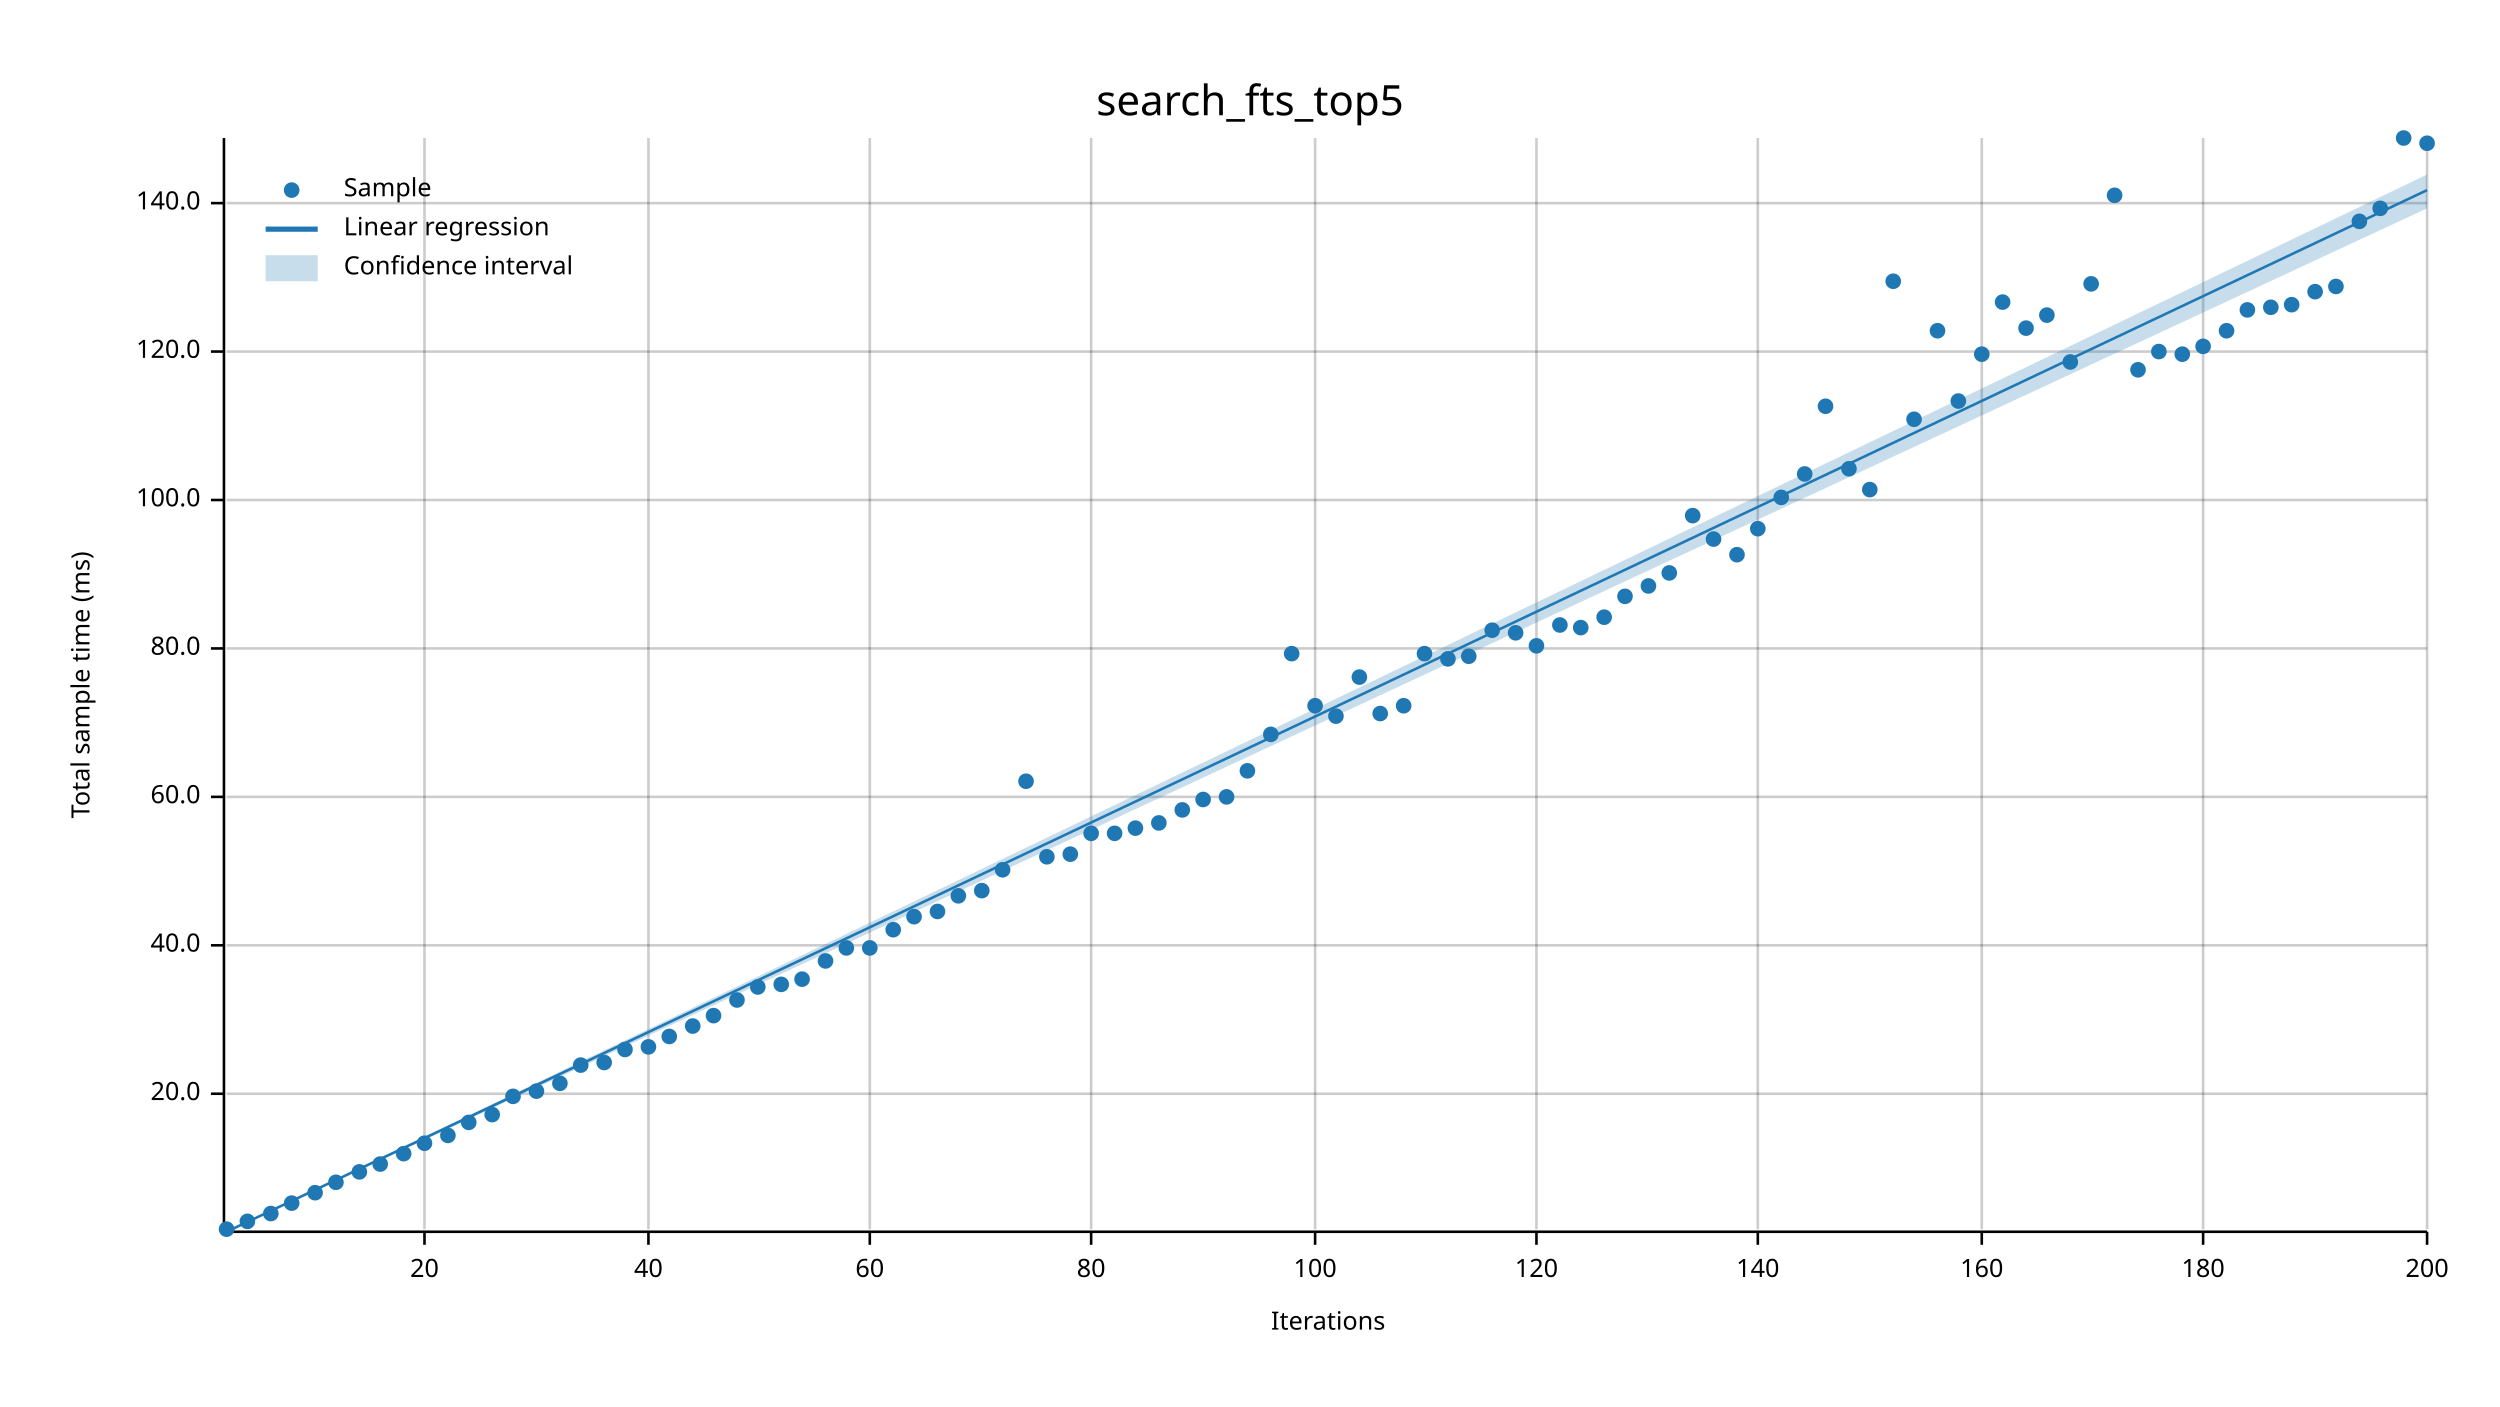
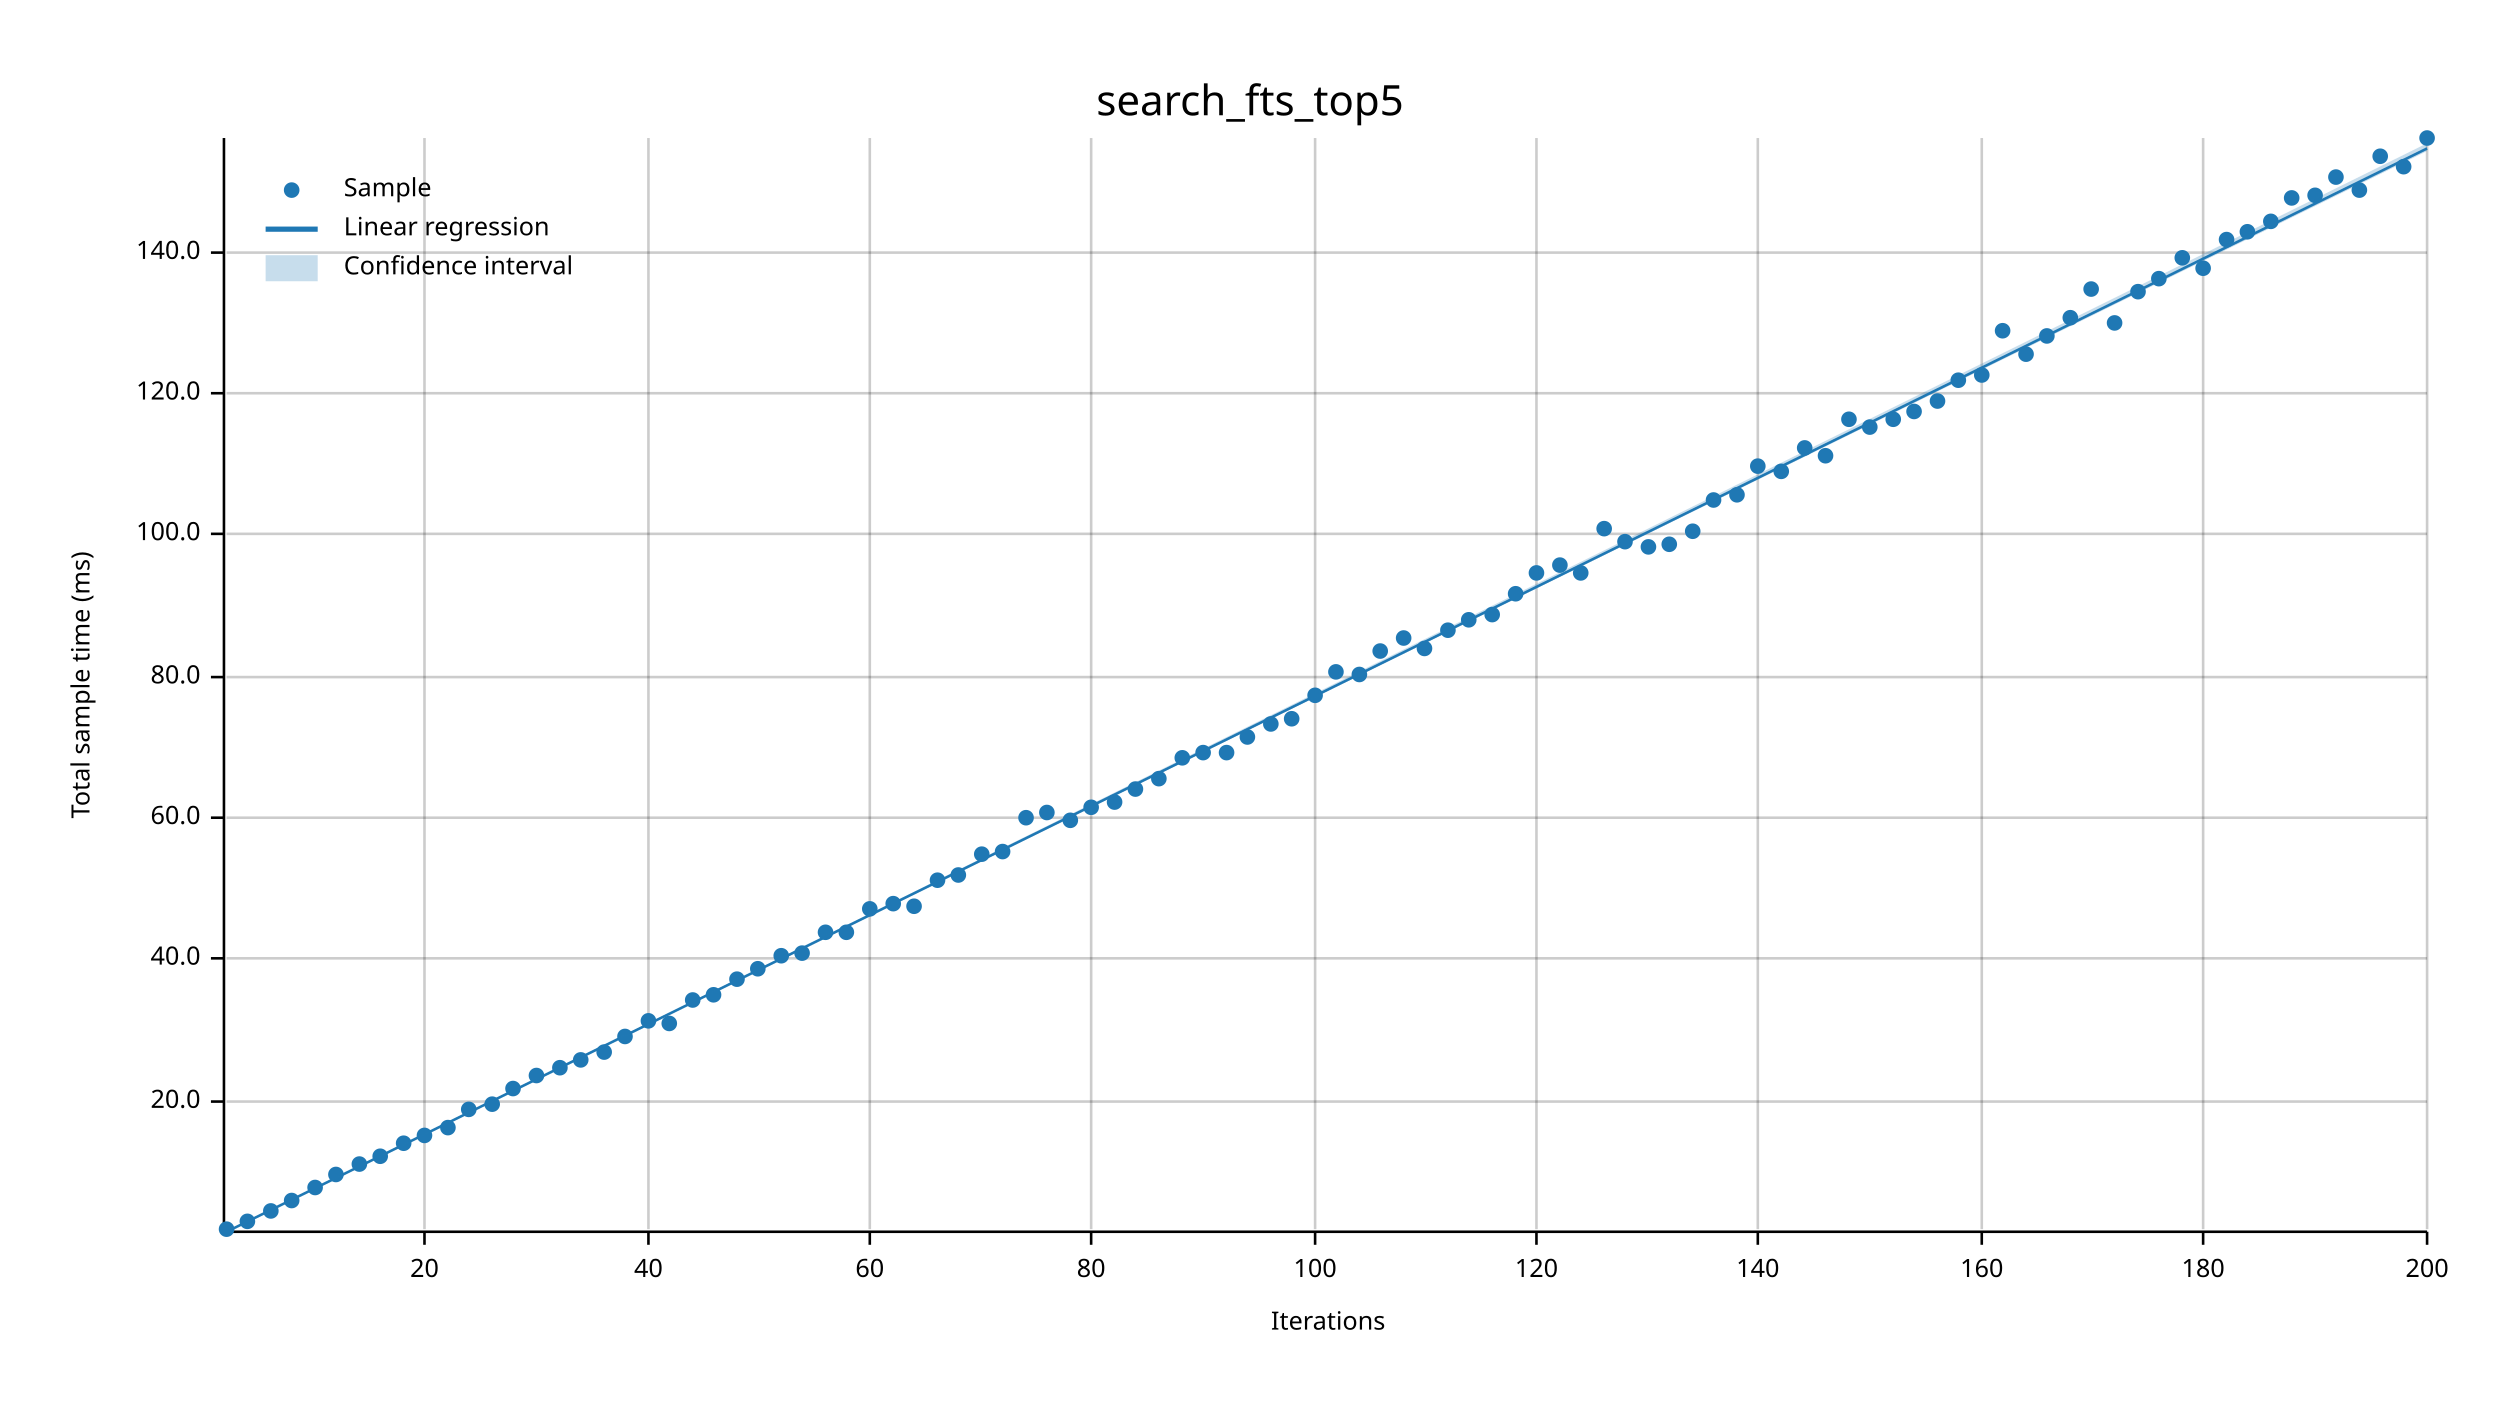
<svg xmlns="http://www.w3.org/2000/svg" width="960" height="540" viewBox="0 0 960 540">
  <text x="480" y="32" dy="0.76em" text-anchor="middle" font-family="sans-serif" font-size="16.129" opacity="1" fill="#000000">
search_fts_top5
</text>
  <text x="27" y="263" dy="0.76em" text-anchor="middle" font-family="sans-serif" font-size="9.677" opacity="1" fill="#000000" transform="rotate(270, 27, 263)">
Total sample time (ms)
</text>
  <text x="510" y="513" dy="-0.5ex" text-anchor="middle" font-family="sans-serif" font-size="9.677" opacity="1" fill="#000000">
Iterations
</text>
  <line opacity="0.2" stroke="#000000" stroke-width="1" x1="163" y1="472" x2="163" y2="53" />
  <line opacity="0.2" stroke="#000000" stroke-width="1" x1="249" y1="472" x2="249" y2="53" />
  <line opacity="0.2" stroke="#000000" stroke-width="1" x1="334" y1="472" x2="334" y2="53" />
  <line opacity="0.2" stroke="#000000" stroke-width="1" x1="419" y1="472" x2="419" y2="53" />
  <line opacity="0.2" stroke="#000000" stroke-width="1" x1="505" y1="472" x2="505" y2="53" />
  <line opacity="0.2" stroke="#000000" stroke-width="1" x1="590" y1="472" x2="590" y2="53" />
  <line opacity="0.2" stroke="#000000" stroke-width="1" x1="675" y1="472" x2="675" y2="53" />
  <line opacity="0.2" stroke="#000000" stroke-width="1" x1="761" y1="472" x2="761" y2="53" />
  <line opacity="0.2" stroke="#000000" stroke-width="1" x1="846" y1="472" x2="846" y2="53" />
  <line opacity="0.2" stroke="#000000" stroke-width="1" x1="932" y1="472" x2="932" y2="53" />
-   <line opacity="0.2" stroke="#000000" stroke-width="1" x1="87" y1="420" x2="932" y2="420" />
-   <line opacity="0.2" stroke="#000000" stroke-width="1" x1="87" y1="363" x2="932" y2="363" />
-   <line opacity="0.2" stroke="#000000" stroke-width="1" x1="87" y1="306" x2="932" y2="306" />
-   <line opacity="0.2" stroke="#000000" stroke-width="1" x1="87" y1="249" x2="932" y2="249" />
-   <line opacity="0.2" stroke="#000000" stroke-width="1" x1="87" y1="192" x2="932" y2="192" />
-   <line opacity="0.2" stroke="#000000" stroke-width="1" x1="87" y1="135" x2="932" y2="135" />
-   <line opacity="0.2" stroke="#000000" stroke-width="1" x1="87" y1="78" x2="932" y2="78" />
+   <line opacity="0.2" stroke="#000000" stroke-width="1" x1="87" y1="423" x2="932" y2="423" />
+   <line opacity="0.2" stroke="#000000" stroke-width="1" x1="87" y1="368" x2="932" y2="368" />
+   <line opacity="0.2" stroke="#000000" stroke-width="1" x1="87" y1="314" x2="932" y2="314" />
+   <line opacity="0.2" stroke="#000000" stroke-width="1" x1="87" y1="260" x2="932" y2="260" />
+   <line opacity="0.2" stroke="#000000" stroke-width="1" x1="87" y1="205" x2="932" y2="205" />
+   <line opacity="0.2" stroke="#000000" stroke-width="1" x1="87" y1="151" x2="932" y2="151" />
+   <line opacity="0.2" stroke="#000000" stroke-width="1" x1="87" y1="97" x2="932" y2="97" />
  <polyline fill="none" opacity="1" stroke="#000000" stroke-width="1" points="86,53 86,472 " />
-   <text x="77" y="420" dy="0.5ex" text-anchor="end" font-family="sans-serif" font-size="9.677" opacity="1" fill="#000000">
+   <text x="77" y="423" dy="0.5ex" text-anchor="end" font-family="sans-serif" font-size="9.677" opacity="1" fill="#000000">
20.0
</text>
-   <polyline fill="none" opacity="1" stroke="#000000" stroke-width="1" points="81,420 86,420 " />
-   <text x="77" y="363" dy="0.5ex" text-anchor="end" font-family="sans-serif" font-size="9.677" opacity="1" fill="#000000">
+   <polyline fill="none" opacity="1" stroke="#000000" stroke-width="1" points="81,423 86,423 " />
+   <text x="77" y="368" dy="0.5ex" text-anchor="end" font-family="sans-serif" font-size="9.677" opacity="1" fill="#000000">
40.0
</text>
-   <polyline fill="none" opacity="1" stroke="#000000" stroke-width="1" points="81,363 86,363 " />
-   <text x="77" y="306" dy="0.5ex" text-anchor="end" font-family="sans-serif" font-size="9.677" opacity="1" fill="#000000">
+   <polyline fill="none" opacity="1" stroke="#000000" stroke-width="1" points="81,368 86,368 " />
+   <text x="77" y="314" dy="0.5ex" text-anchor="end" font-family="sans-serif" font-size="9.677" opacity="1" fill="#000000">
60.0
</text>
-   <polyline fill="none" opacity="1" stroke="#000000" stroke-width="1" points="81,306 86,306 " />
-   <text x="77" y="249" dy="0.5ex" text-anchor="end" font-family="sans-serif" font-size="9.677" opacity="1" fill="#000000">
+   <polyline fill="none" opacity="1" stroke="#000000" stroke-width="1" points="81,314 86,314 " />
+   <text x="77" y="260" dy="0.5ex" text-anchor="end" font-family="sans-serif" font-size="9.677" opacity="1" fill="#000000">
80.0
</text>
-   <polyline fill="none" opacity="1" stroke="#000000" stroke-width="1" points="81,249 86,249 " />
-   <text x="77" y="192" dy="0.5ex" text-anchor="end" font-family="sans-serif" font-size="9.677" opacity="1" fill="#000000">
+   <polyline fill="none" opacity="1" stroke="#000000" stroke-width="1" points="81,260 86,260 " />
+   <text x="77" y="205" dy="0.5ex" text-anchor="end" font-family="sans-serif" font-size="9.677" opacity="1" fill="#000000">
100.0
</text>
-   <polyline fill="none" opacity="1" stroke="#000000" stroke-width="1" points="81,192 86,192 " />
-   <text x="77" y="135" dy="0.5ex" text-anchor="end" font-family="sans-serif" font-size="9.677" opacity="1" fill="#000000">
+   <polyline fill="none" opacity="1" stroke="#000000" stroke-width="1" points="81,205 86,205 " />
+   <text x="77" y="151" dy="0.5ex" text-anchor="end" font-family="sans-serif" font-size="9.677" opacity="1" fill="#000000">
120.0
</text>
-   <polyline fill="none" opacity="1" stroke="#000000" stroke-width="1" points="81,135 86,135 " />
-   <text x="77" y="78" dy="0.5ex" text-anchor="end" font-family="sans-serif" font-size="9.677" opacity="1" fill="#000000">
+   <polyline fill="none" opacity="1" stroke="#000000" stroke-width="1" points="81,151 86,151 " />
+   <text x="77" y="97" dy="0.5ex" text-anchor="end" font-family="sans-serif" font-size="9.677" opacity="1" fill="#000000">
140.0
</text>
-   <polyline fill="none" opacity="1" stroke="#000000" stroke-width="1" points="81,78 86,78 " />
+   <polyline fill="none" opacity="1" stroke="#000000" stroke-width="1" points="81,97 86,97 " />
  <polyline fill="none" opacity="1" stroke="#000000" stroke-width="1" points="87,473 932,473 " />
  <text x="163" y="483" dy="0.76em" text-anchor="middle" font-family="sans-serif" font-size="9.677" opacity="1" fill="#000000">
20
</text>
  <polyline fill="none" opacity="1" stroke="#000000" stroke-width="1" points="163,473 163,478 " />
  <text x="249" y="483" dy="0.76em" text-anchor="middle" font-family="sans-serif" font-size="9.677" opacity="1" fill="#000000">
40
</text>
  <polyline fill="none" opacity="1" stroke="#000000" stroke-width="1" points="249,473 249,478 " />
  <text x="334" y="483" dy="0.76em" text-anchor="middle" font-family="sans-serif" font-size="9.677" opacity="1" fill="#000000">
60
</text>
  <polyline fill="none" opacity="1" stroke="#000000" stroke-width="1" points="334,473 334,478 " />
  <text x="419" y="483" dy="0.76em" text-anchor="middle" font-family="sans-serif" font-size="9.677" opacity="1" fill="#000000">
80
</text>
  <polyline fill="none" opacity="1" stroke="#000000" stroke-width="1" points="419,473 419,478 " />
  <text x="505" y="483" dy="0.76em" text-anchor="middle" font-family="sans-serif" font-size="9.677" opacity="1" fill="#000000">
100
</text>
  <polyline fill="none" opacity="1" stroke="#000000" stroke-width="1" points="505,473 505,478 " />
  <text x="590" y="483" dy="0.76em" text-anchor="middle" font-family="sans-serif" font-size="9.677" opacity="1" fill="#000000">
120
</text>
  <polyline fill="none" opacity="1" stroke="#000000" stroke-width="1" points="590,473 590,478 " />
  <text x="675" y="483" dy="0.76em" text-anchor="middle" font-family="sans-serif" font-size="9.677" opacity="1" fill="#000000">
140
</text>
  <polyline fill="none" opacity="1" stroke="#000000" stroke-width="1" points="675,473 675,478 " />
  <text x="761" y="483" dy="0.76em" text-anchor="middle" font-family="sans-serif" font-size="9.677" opacity="1" fill="#000000">
160
</text>
  <polyline fill="none" opacity="1" stroke="#000000" stroke-width="1" points="761,473 761,478 " />
  <text x="846" y="483" dy="0.76em" text-anchor="middle" font-family="sans-serif" font-size="9.677" opacity="1" fill="#000000">
180
</text>
  <polyline fill="none" opacity="1" stroke="#000000" stroke-width="1" points="846,473 846,478 " />
  <text x="932" y="483" dy="0.76em" text-anchor="middle" font-family="sans-serif" font-size="9.677" opacity="1" fill="#000000">
200
</text>
  <polyline fill="none" opacity="1" stroke="#000000" stroke-width="1" points="932,473 932,478 " />
  <circle cx="87" cy="472" r="3" opacity="1" fill="#1F78B4" stroke="none" stroke-width="1" />
  <circle cx="95" cy="469" r="3" opacity="1" fill="#1F78B4" stroke="none" stroke-width="1" />
-   <circle cx="104" cy="466" r="3" opacity="1" fill="#1F78B4" stroke="none" stroke-width="1" />
-   <circle cx="112" cy="462" r="3" opacity="1" fill="#1F78B4" stroke="none" stroke-width="1" />
-   <circle cx="121" cy="458" r="3" opacity="1" fill="#1F78B4" stroke="none" stroke-width="1" />
-   <circle cx="129" cy="454" r="3" opacity="1" fill="#1F78B4" stroke="none" stroke-width="1" />
-   <circle cx="138" cy="450" r="3" opacity="1" fill="#1F78B4" stroke="none" stroke-width="1" />
-   <circle cx="146" cy="447" r="3" opacity="1" fill="#1F78B4" stroke="none" stroke-width="1" />
-   <circle cx="155" cy="443" r="3" opacity="1" fill="#1F78B4" stroke="none" stroke-width="1" />
-   <circle cx="163" cy="439" r="3" opacity="1" fill="#1F78B4" stroke="none" stroke-width="1" />
-   <circle cx="172" cy="436" r="3" opacity="1" fill="#1F78B4" stroke="none" stroke-width="1" />
-   <circle cx="180" cy="431" r="3" opacity="1" fill="#1F78B4" stroke="none" stroke-width="1" />
-   <circle cx="189" cy="428" r="3" opacity="1" fill="#1F78B4" stroke="none" stroke-width="1" />
-   <circle cx="197" cy="421" r="3" opacity="1" fill="#1F78B4" stroke="none" stroke-width="1" />
-   <circle cx="206" cy="419" r="3" opacity="1" fill="#1F78B4" stroke="none" stroke-width="1" />
-   <circle cx="215" cy="416" r="3" opacity="1" fill="#1F78B4" stroke="none" stroke-width="1" />
-   <circle cx="223" cy="409" r="3" opacity="1" fill="#1F78B4" stroke="none" stroke-width="1" />
-   <circle cx="232" cy="408" r="3" opacity="1" fill="#1F78B4" stroke="none" stroke-width="1" />
-   <circle cx="240" cy="403" r="3" opacity="1" fill="#1F78B4" stroke="none" stroke-width="1" />
-   <circle cx="249" cy="402" r="3" opacity="1" fill="#1F78B4" stroke="none" stroke-width="1" />
-   <circle cx="257" cy="398" r="3" opacity="1" fill="#1F78B4" stroke="none" stroke-width="1" />
-   <circle cx="266" cy="394" r="3" opacity="1" fill="#1F78B4" stroke="none" stroke-width="1" />
-   <circle cx="274" cy="390" r="3" opacity="1" fill="#1F78B4" stroke="none" stroke-width="1" />
-   <circle cx="283" cy="384" r="3" opacity="1" fill="#1F78B4" stroke="none" stroke-width="1" />
-   <circle cx="291" cy="379" r="3" opacity="1" fill="#1F78B4" stroke="none" stroke-width="1" />
-   <circle cx="300" cy="378" r="3" opacity="1" fill="#1F78B4" stroke="none" stroke-width="1" />
-   <circle cx="308" cy="376" r="3" opacity="1" fill="#1F78B4" stroke="none" stroke-width="1" />
-   <circle cx="317" cy="369" r="3" opacity="1" fill="#1F78B4" stroke="none" stroke-width="1" />
-   <circle cx="325" cy="364" r="3" opacity="1" fill="#1F78B4" stroke="none" stroke-width="1" />
-   <circle cx="334" cy="364" r="3" opacity="1" fill="#1F78B4" stroke="none" stroke-width="1" />
-   <circle cx="343" cy="357" r="3" opacity="1" fill="#1F78B4" stroke="none" stroke-width="1" />
-   <circle cx="351" cy="352" r="3" opacity="1" fill="#1F78B4" stroke="none" stroke-width="1" />
-   <circle cx="360" cy="350" r="3" opacity="1" fill="#1F78B4" stroke="none" stroke-width="1" />
-   <circle cx="368" cy="344" r="3" opacity="1" fill="#1F78B4" stroke="none" stroke-width="1" />
-   <circle cx="377" cy="342" r="3" opacity="1" fill="#1F78B4" stroke="none" stroke-width="1" />
-   <circle cx="385" cy="334" r="3" opacity="1" fill="#1F78B4" stroke="none" stroke-width="1" />
-   <circle cx="394" cy="300" r="3" opacity="1" fill="#1F78B4" stroke="none" stroke-width="1" />
-   <circle cx="402" cy="329" r="3" opacity="1" fill="#1F78B4" stroke="none" stroke-width="1" />
-   <circle cx="411" cy="328" r="3" opacity="1" fill="#1F78B4" stroke="none" stroke-width="1" />
-   <circle cx="419" cy="320" r="3" opacity="1" fill="#1F78B4" stroke="none" stroke-width="1" />
-   <circle cx="428" cy="320" r="3" opacity="1" fill="#1F78B4" stroke="none" stroke-width="1" />
-   <circle cx="436" cy="318" r="3" opacity="1" fill="#1F78B4" stroke="none" stroke-width="1" />
-   <circle cx="445" cy="316" r="3" opacity="1" fill="#1F78B4" stroke="none" stroke-width="1" />
-   <circle cx="454" cy="311" r="3" opacity="1" fill="#1F78B4" stroke="none" stroke-width="1" />
-   <circle cx="462" cy="307" r="3" opacity="1" fill="#1F78B4" stroke="none" stroke-width="1" />
-   <circle cx="471" cy="306" r="3" opacity="1" fill="#1F78B4" stroke="none" stroke-width="1" />
-   <circle cx="479" cy="296" r="3" opacity="1" fill="#1F78B4" stroke="none" stroke-width="1" />
-   <circle cx="488" cy="282" r="3" opacity="1" fill="#1F78B4" stroke="none" stroke-width="1" />
-   <circle cx="496" cy="251" r="3" opacity="1" fill="#1F78B4" stroke="none" stroke-width="1" />
-   <circle cx="505" cy="271" r="3" opacity="1" fill="#1F78B4" stroke="none" stroke-width="1" />
-   <circle cx="513" cy="275" r="3" opacity="1" fill="#1F78B4" stroke="none" stroke-width="1" />
-   <circle cx="522" cy="260" r="3" opacity="1" fill="#1F78B4" stroke="none" stroke-width="1" />
-   <circle cx="530" cy="274" r="3" opacity="1" fill="#1F78B4" stroke="none" stroke-width="1" />
-   <circle cx="539" cy="271" r="3" opacity="1" fill="#1F78B4" stroke="none" stroke-width="1" />
-   <circle cx="547" cy="251" r="3" opacity="1" fill="#1F78B4" stroke="none" stroke-width="1" />
-   <circle cx="556" cy="253" r="3" opacity="1" fill="#1F78B4" stroke="none" stroke-width="1" />
-   <circle cx="564" cy="252" r="3" opacity="1" fill="#1F78B4" stroke="none" stroke-width="1" />
-   <circle cx="573" cy="242" r="3" opacity="1" fill="#1F78B4" stroke="none" stroke-width="1" />
-   <circle cx="582" cy="243" r="3" opacity="1" fill="#1F78B4" stroke="none" stroke-width="1" />
-   <circle cx="590" cy="248" r="3" opacity="1" fill="#1F78B4" stroke="none" stroke-width="1" />
-   <circle cx="599" cy="240" r="3" opacity="1" fill="#1F78B4" stroke="none" stroke-width="1" />
-   <circle cx="607" cy="241" r="3" opacity="1" fill="#1F78B4" stroke="none" stroke-width="1" />
-   <circle cx="616" cy="237" r="3" opacity="1" fill="#1F78B4" stroke="none" stroke-width="1" />
-   <circle cx="624" cy="229" r="3" opacity="1" fill="#1F78B4" stroke="none" stroke-width="1" />
-   <circle cx="633" cy="225" r="3" opacity="1" fill="#1F78B4" stroke="none" stroke-width="1" />
-   <circle cx="641" cy="220" r="3" opacity="1" fill="#1F78B4" stroke="none" stroke-width="1" />
-   <circle cx="650" cy="198" r="3" opacity="1" fill="#1F78B4" stroke="none" stroke-width="1" />
-   <circle cx="658" cy="207" r="3" opacity="1" fill="#1F78B4" stroke="none" stroke-width="1" />
-   <circle cx="667" cy="213" r="3" opacity="1" fill="#1F78B4" stroke="none" stroke-width="1" />
-   <circle cx="675" cy="203" r="3" opacity="1" fill="#1F78B4" stroke="none" stroke-width="1" />
-   <circle cx="684" cy="191" r="3" opacity="1" fill="#1F78B4" stroke="none" stroke-width="1" />
-   <circle cx="693" cy="182" r="3" opacity="1" fill="#1F78B4" stroke="none" stroke-width="1" />
-   <circle cx="701" cy="156" r="3" opacity="1" fill="#1F78B4" stroke="none" stroke-width="1" />
-   <circle cx="710" cy="180" r="3" opacity="1" fill="#1F78B4" stroke="none" stroke-width="1" />
-   <circle cx="718" cy="188" r="3" opacity="1" fill="#1F78B4" stroke="none" stroke-width="1" />
-   <circle cx="727" cy="108" r="3" opacity="1" fill="#1F78B4" stroke="none" stroke-width="1" />
-   <circle cx="735" cy="161" r="3" opacity="1" fill="#1F78B4" stroke="none" stroke-width="1" />
-   <circle cx="744" cy="127" r="3" opacity="1" fill="#1F78B4" stroke="none" stroke-width="1" />
-   <circle cx="752" cy="154" r="3" opacity="1" fill="#1F78B4" stroke="none" stroke-width="1" />
-   <circle cx="761" cy="136" r="3" opacity="1" fill="#1F78B4" stroke="none" stroke-width="1" />
-   <circle cx="769" cy="116" r="3" opacity="1" fill="#1F78B4" stroke="none" stroke-width="1" />
-   <circle cx="778" cy="126" r="3" opacity="1" fill="#1F78B4" stroke="none" stroke-width="1" />
-   <circle cx="786" cy="121" r="3" opacity="1" fill="#1F78B4" stroke="none" stroke-width="1" />
-   <circle cx="795" cy="139" r="3" opacity="1" fill="#1F78B4" stroke="none" stroke-width="1" />
-   <circle cx="803" cy="109" r="3" opacity="1" fill="#1F78B4" stroke="none" stroke-width="1" />
-   <circle cx="812" cy="75" r="3" opacity="1" fill="#1F78B4" stroke="none" stroke-width="1" />
-   <circle cx="821" cy="142" r="3" opacity="1" fill="#1F78B4" stroke="none" stroke-width="1" />
-   <circle cx="829" cy="135" r="3" opacity="1" fill="#1F78B4" stroke="none" stroke-width="1" />
-   <circle cx="838" cy="136" r="3" opacity="1" fill="#1F78B4" stroke="none" stroke-width="1" />
-   <circle cx="846" cy="133" r="3" opacity="1" fill="#1F78B4" stroke="none" stroke-width="1" />
-   <circle cx="855" cy="127" r="3" opacity="1" fill="#1F78B4" stroke="none" stroke-width="1" />
-   <circle cx="863" cy="119" r="3" opacity="1" fill="#1F78B4" stroke="none" stroke-width="1" />
-   <circle cx="872" cy="118" r="3" opacity="1" fill="#1F78B4" stroke="none" stroke-width="1" />
-   <circle cx="880" cy="117" r="3" opacity="1" fill="#1F78B4" stroke="none" stroke-width="1" />
-   <circle cx="889" cy="112" r="3" opacity="1" fill="#1F78B4" stroke="none" stroke-width="1" />
-   <circle cx="897" cy="110" r="3" opacity="1" fill="#1F78B4" stroke="none" stroke-width="1" />
-   <circle cx="906" cy="85" r="3" opacity="1" fill="#1F78B4" stroke="none" stroke-width="1" />
-   <circle cx="914" cy="80" r="3" opacity="1" fill="#1F78B4" stroke="none" stroke-width="1" />
-   <circle cx="923" cy="53" r="3" opacity="1" fill="#1F78B4" stroke="none" stroke-width="1" />
-   <circle cx="932" cy="55" r="3" opacity="1" fill="#1F78B4" stroke="none" stroke-width="1" />
-   <polyline fill="none" opacity="1" stroke="#1F78B4" stroke-width="1" points="87,473 932,73 " />
-   <polygon opacity="0.25" fill="#1F78B4" points="87,473 932,80 932,67 " />
+   <circle cx="104" cy="465" r="3" opacity="1" fill="#1F78B4" stroke="none" stroke-width="1" />
+   <circle cx="112" cy="461" r="3" opacity="1" fill="#1F78B4" stroke="none" stroke-width="1" />
+   <circle cx="121" cy="456" r="3" opacity="1" fill="#1F78B4" stroke="none" stroke-width="1" />
+   <circle cx="129" cy="451" r="3" opacity="1" fill="#1F78B4" stroke="none" stroke-width="1" />
+   <circle cx="138" cy="447" r="3" opacity="1" fill="#1F78B4" stroke="none" stroke-width="1" />
+   <circle cx="146" cy="444" r="3" opacity="1" fill="#1F78B4" stroke="none" stroke-width="1" />
+   <circle cx="155" cy="439" r="3" opacity="1" fill="#1F78B4" stroke="none" stroke-width="1" />
+   <circle cx="163" cy="436" r="3" opacity="1" fill="#1F78B4" stroke="none" stroke-width="1" />
+   <circle cx="172" cy="433" r="3" opacity="1" fill="#1F78B4" stroke="none" stroke-width="1" />
+   <circle cx="180" cy="426" r="3" opacity="1" fill="#1F78B4" stroke="none" stroke-width="1" />
+   <circle cx="189" cy="424" r="3" opacity="1" fill="#1F78B4" stroke="none" stroke-width="1" />
+   <circle cx="197" cy="418" r="3" opacity="1" fill="#1F78B4" stroke="none" stroke-width="1" />
+   <circle cx="206" cy="413" r="3" opacity="1" fill="#1F78B4" stroke="none" stroke-width="1" />
+   <circle cx="215" cy="410" r="3" opacity="1" fill="#1F78B4" stroke="none" stroke-width="1" />
+   <circle cx="223" cy="407" r="3" opacity="1" fill="#1F78B4" stroke="none" stroke-width="1" />
+   <circle cx="232" cy="404" r="3" opacity="1" fill="#1F78B4" stroke="none" stroke-width="1" />
+   <circle cx="240" cy="398" r="3" opacity="1" fill="#1F78B4" stroke="none" stroke-width="1" />
+   <circle cx="249" cy="392" r="3" opacity="1" fill="#1F78B4" stroke="none" stroke-width="1" />
+   <circle cx="257" cy="393" r="3" opacity="1" fill="#1F78B4" stroke="none" stroke-width="1" />
+   <circle cx="266" cy="384" r="3" opacity="1" fill="#1F78B4" stroke="none" stroke-width="1" />
+   <circle cx="274" cy="382" r="3" opacity="1" fill="#1F78B4" stroke="none" stroke-width="1" />
+   <circle cx="283" cy="376" r="3" opacity="1" fill="#1F78B4" stroke="none" stroke-width="1" />
+   <circle cx="291" cy="372" r="3" opacity="1" fill="#1F78B4" stroke="none" stroke-width="1" />
+   <circle cx="300" cy="367" r="3" opacity="1" fill="#1F78B4" stroke="none" stroke-width="1" />
+   <circle cx="308" cy="366" r="3" opacity="1" fill="#1F78B4" stroke="none" stroke-width="1" />
+   <circle cx="317" cy="358" r="3" opacity="1" fill="#1F78B4" stroke="none" stroke-width="1" />
+   <circle cx="325" cy="358" r="3" opacity="1" fill="#1F78B4" stroke="none" stroke-width="1" />
+   <circle cx="334" cy="349" r="3" opacity="1" fill="#1F78B4" stroke="none" stroke-width="1" />
+   <circle cx="343" cy="347" r="3" opacity="1" fill="#1F78B4" stroke="none" stroke-width="1" />
+   <circle cx="351" cy="348" r="3" opacity="1" fill="#1F78B4" stroke="none" stroke-width="1" />
+   <circle cx="360" cy="338" r="3" opacity="1" fill="#1F78B4" stroke="none" stroke-width="1" />
+   <circle cx="368" cy="336" r="3" opacity="1" fill="#1F78B4" stroke="none" stroke-width="1" />
+   <circle cx="377" cy="328" r="3" opacity="1" fill="#1F78B4" stroke="none" stroke-width="1" />
+   <circle cx="385" cy="327" r="3" opacity="1" fill="#1F78B4" stroke="none" stroke-width="1" />
+   <circle cx="394" cy="314" r="3" opacity="1" fill="#1F78B4" stroke="none" stroke-width="1" />
+   <circle cx="402" cy="312" r="3" opacity="1" fill="#1F78B4" stroke="none" stroke-width="1" />
+   <circle cx="411" cy="315" r="3" opacity="1" fill="#1F78B4" stroke="none" stroke-width="1" />
+   <circle cx="419" cy="310" r="3" opacity="1" fill="#1F78B4" stroke="none" stroke-width="1" />
+   <circle cx="428" cy="308" r="3" opacity="1" fill="#1F78B4" stroke="none" stroke-width="1" />
+   <circle cx="436" cy="303" r="3" opacity="1" fill="#1F78B4" stroke="none" stroke-width="1" />
+   <circle cx="445" cy="299" r="3" opacity="1" fill="#1F78B4" stroke="none" stroke-width="1" />
+   <circle cx="454" cy="291" r="3" opacity="1" fill="#1F78B4" stroke="none" stroke-width="1" />
+   <circle cx="462" cy="289" r="3" opacity="1" fill="#1F78B4" stroke="none" stroke-width="1" />
+   <circle cx="471" cy="289" r="3" opacity="1" fill="#1F78B4" stroke="none" stroke-width="1" />
+   <circle cx="479" cy="283" r="3" opacity="1" fill="#1F78B4" stroke="none" stroke-width="1" />
+   <circle cx="488" cy="278" r="3" opacity="1" fill="#1F78B4" stroke="none" stroke-width="1" />
+   <circle cx="496" cy="276" r="3" opacity="1" fill="#1F78B4" stroke="none" stroke-width="1" />
+   <circle cx="505" cy="267" r="3" opacity="1" fill="#1F78B4" stroke="none" stroke-width="1" />
+   <circle cx="513" cy="258" r="3" opacity="1" fill="#1F78B4" stroke="none" stroke-width="1" />
+   <circle cx="522" cy="259" r="3" opacity="1" fill="#1F78B4" stroke="none" stroke-width="1" />
+   <circle cx="530" cy="250" r="3" opacity="1" fill="#1F78B4" stroke="none" stroke-width="1" />
+   <circle cx="539" cy="245" r="3" opacity="1" fill="#1F78B4" stroke="none" stroke-width="1" />
+   <circle cx="547" cy="249" r="3" opacity="1" fill="#1F78B4" stroke="none" stroke-width="1" />
+   <circle cx="556" cy="242" r="3" opacity="1" fill="#1F78B4" stroke="none" stroke-width="1" />
+   <circle cx="564" cy="238" r="3" opacity="1" fill="#1F78B4" stroke="none" stroke-width="1" />
+   <circle cx="573" cy="236" r="3" opacity="1" fill="#1F78B4" stroke="none" stroke-width="1" />
+   <circle cx="582" cy="228" r="3" opacity="1" fill="#1F78B4" stroke="none" stroke-width="1" />
+   <circle cx="590" cy="220" r="3" opacity="1" fill="#1F78B4" stroke="none" stroke-width="1" />
+   <circle cx="599" cy="217" r="3" opacity="1" fill="#1F78B4" stroke="none" stroke-width="1" />
+   <circle cx="607" cy="220" r="3" opacity="1" fill="#1F78B4" stroke="none" stroke-width="1" />
+   <circle cx="616" cy="203" r="3" opacity="1" fill="#1F78B4" stroke="none" stroke-width="1" />
+   <circle cx="624" cy="208" r="3" opacity="1" fill="#1F78B4" stroke="none" stroke-width="1" />
+   <circle cx="633" cy="210" r="3" opacity="1" fill="#1F78B4" stroke="none" stroke-width="1" />
+   <circle cx="641" cy="209" r="3" opacity="1" fill="#1F78B4" stroke="none" stroke-width="1" />
+   <circle cx="650" cy="204" r="3" opacity="1" fill="#1F78B4" stroke="none" stroke-width="1" />
+   <circle cx="658" cy="192" r="3" opacity="1" fill="#1F78B4" stroke="none" stroke-width="1" />
+   <circle cx="667" cy="190" r="3" opacity="1" fill="#1F78B4" stroke="none" stroke-width="1" />
+   <circle cx="675" cy="179" r="3" opacity="1" fill="#1F78B4" stroke="none" stroke-width="1" />
+   <circle cx="684" cy="181" r="3" opacity="1" fill="#1F78B4" stroke="none" stroke-width="1" />
+   <circle cx="693" cy="172" r="3" opacity="1" fill="#1F78B4" stroke="none" stroke-width="1" />
+   <circle cx="701" cy="175" r="3" opacity="1" fill="#1F78B4" stroke="none" stroke-width="1" />
+   <circle cx="710" cy="161" r="3" opacity="1" fill="#1F78B4" stroke="none" stroke-width="1" />
+   <circle cx="718" cy="164" r="3" opacity="1" fill="#1F78B4" stroke="none" stroke-width="1" />
+   <circle cx="727" cy="161" r="3" opacity="1" fill="#1F78B4" stroke="none" stroke-width="1" />
+   <circle cx="735" cy="158" r="3" opacity="1" fill="#1F78B4" stroke="none" stroke-width="1" />
+   <circle cx="744" cy="154" r="3" opacity="1" fill="#1F78B4" stroke="none" stroke-width="1" />
+   <circle cx="752" cy="146" r="3" opacity="1" fill="#1F78B4" stroke="none" stroke-width="1" />
+   <circle cx="761" cy="144" r="3" opacity="1" fill="#1F78B4" stroke="none" stroke-width="1" />
+   <circle cx="769" cy="127" r="3" opacity="1" fill="#1F78B4" stroke="none" stroke-width="1" />
+   <circle cx="778" cy="136" r="3" opacity="1" fill="#1F78B4" stroke="none" stroke-width="1" />
+   <circle cx="786" cy="129" r="3" opacity="1" fill="#1F78B4" stroke="none" stroke-width="1" />
+   <circle cx="795" cy="122" r="3" opacity="1" fill="#1F78B4" stroke="none" stroke-width="1" />
+   <circle cx="803" cy="111" r="3" opacity="1" fill="#1F78B4" stroke="none" stroke-width="1" />
+   <circle cx="812" cy="124" r="3" opacity="1" fill="#1F78B4" stroke="none" stroke-width="1" />
+   <circle cx="821" cy="112" r="3" opacity="1" fill="#1F78B4" stroke="none" stroke-width="1" />
+   <circle cx="829" cy="107" r="3" opacity="1" fill="#1F78B4" stroke="none" stroke-width="1" />
+   <circle cx="838" cy="99" r="3" opacity="1" fill="#1F78B4" stroke="none" stroke-width="1" />
+   <circle cx="846" cy="103" r="3" opacity="1" fill="#1F78B4" stroke="none" stroke-width="1" />
+   <circle cx="855" cy="92" r="3" opacity="1" fill="#1F78B4" stroke="none" stroke-width="1" />
+   <circle cx="863" cy="89" r="3" opacity="1" fill="#1F78B4" stroke="none" stroke-width="1" />
+   <circle cx="872" cy="85" r="3" opacity="1" fill="#1F78B4" stroke="none" stroke-width="1" />
+   <circle cx="880" cy="76" r="3" opacity="1" fill="#1F78B4" stroke="none" stroke-width="1" />
+   <circle cx="889" cy="75" r="3" opacity="1" fill="#1F78B4" stroke="none" stroke-width="1" />
+   <circle cx="897" cy="68" r="3" opacity="1" fill="#1F78B4" stroke="none" stroke-width="1" />
+   <circle cx="906" cy="73" r="3" opacity="1" fill="#1F78B4" stroke="none" stroke-width="1" />
+   <circle cx="914" cy="60" r="3" opacity="1" fill="#1F78B4" stroke="none" stroke-width="1" />
+   <circle cx="923" cy="64" r="3" opacity="1" fill="#1F78B4" stroke="none" stroke-width="1" />
+   <circle cx="932" cy="53" r="3" opacity="1" fill="#1F78B4" stroke="none" stroke-width="1" />
+   <polyline fill="none" opacity="1" stroke="#1F78B4" stroke-width="1" points="87,473 932,57 " />
+   <polygon opacity="0.25" fill="#1F78B4" points="87,473 932,58 932,55 " />
  <text x="132" y="68" dy="0.76em" text-anchor="start" font-family="sans-serif" font-size="9.677" opacity="1" fill="#000000">
Sample
</text>
  <text x="132" y="83" dy="0.76em" text-anchor="start" font-family="sans-serif" font-size="9.677" opacity="1" fill="#000000">
Linear regression
</text>
  <text x="132" y="98" dy="0.76em" text-anchor="start" font-family="sans-serif" font-size="9.677" opacity="1" fill="#000000">
Confidence interval
</text>
  <circle cx="112" cy="73" r="3" opacity="1" fill="#1F78B4" stroke="none" stroke-width="1" />
  <polyline fill="none" opacity="1" stroke="#1F78B4" stroke-width="2" points="102,88 122,88 " />
  <rect x="102" y="98" width="20" height="10" opacity="0.25" fill="#1F78B4" stroke="none" />
</svg>
